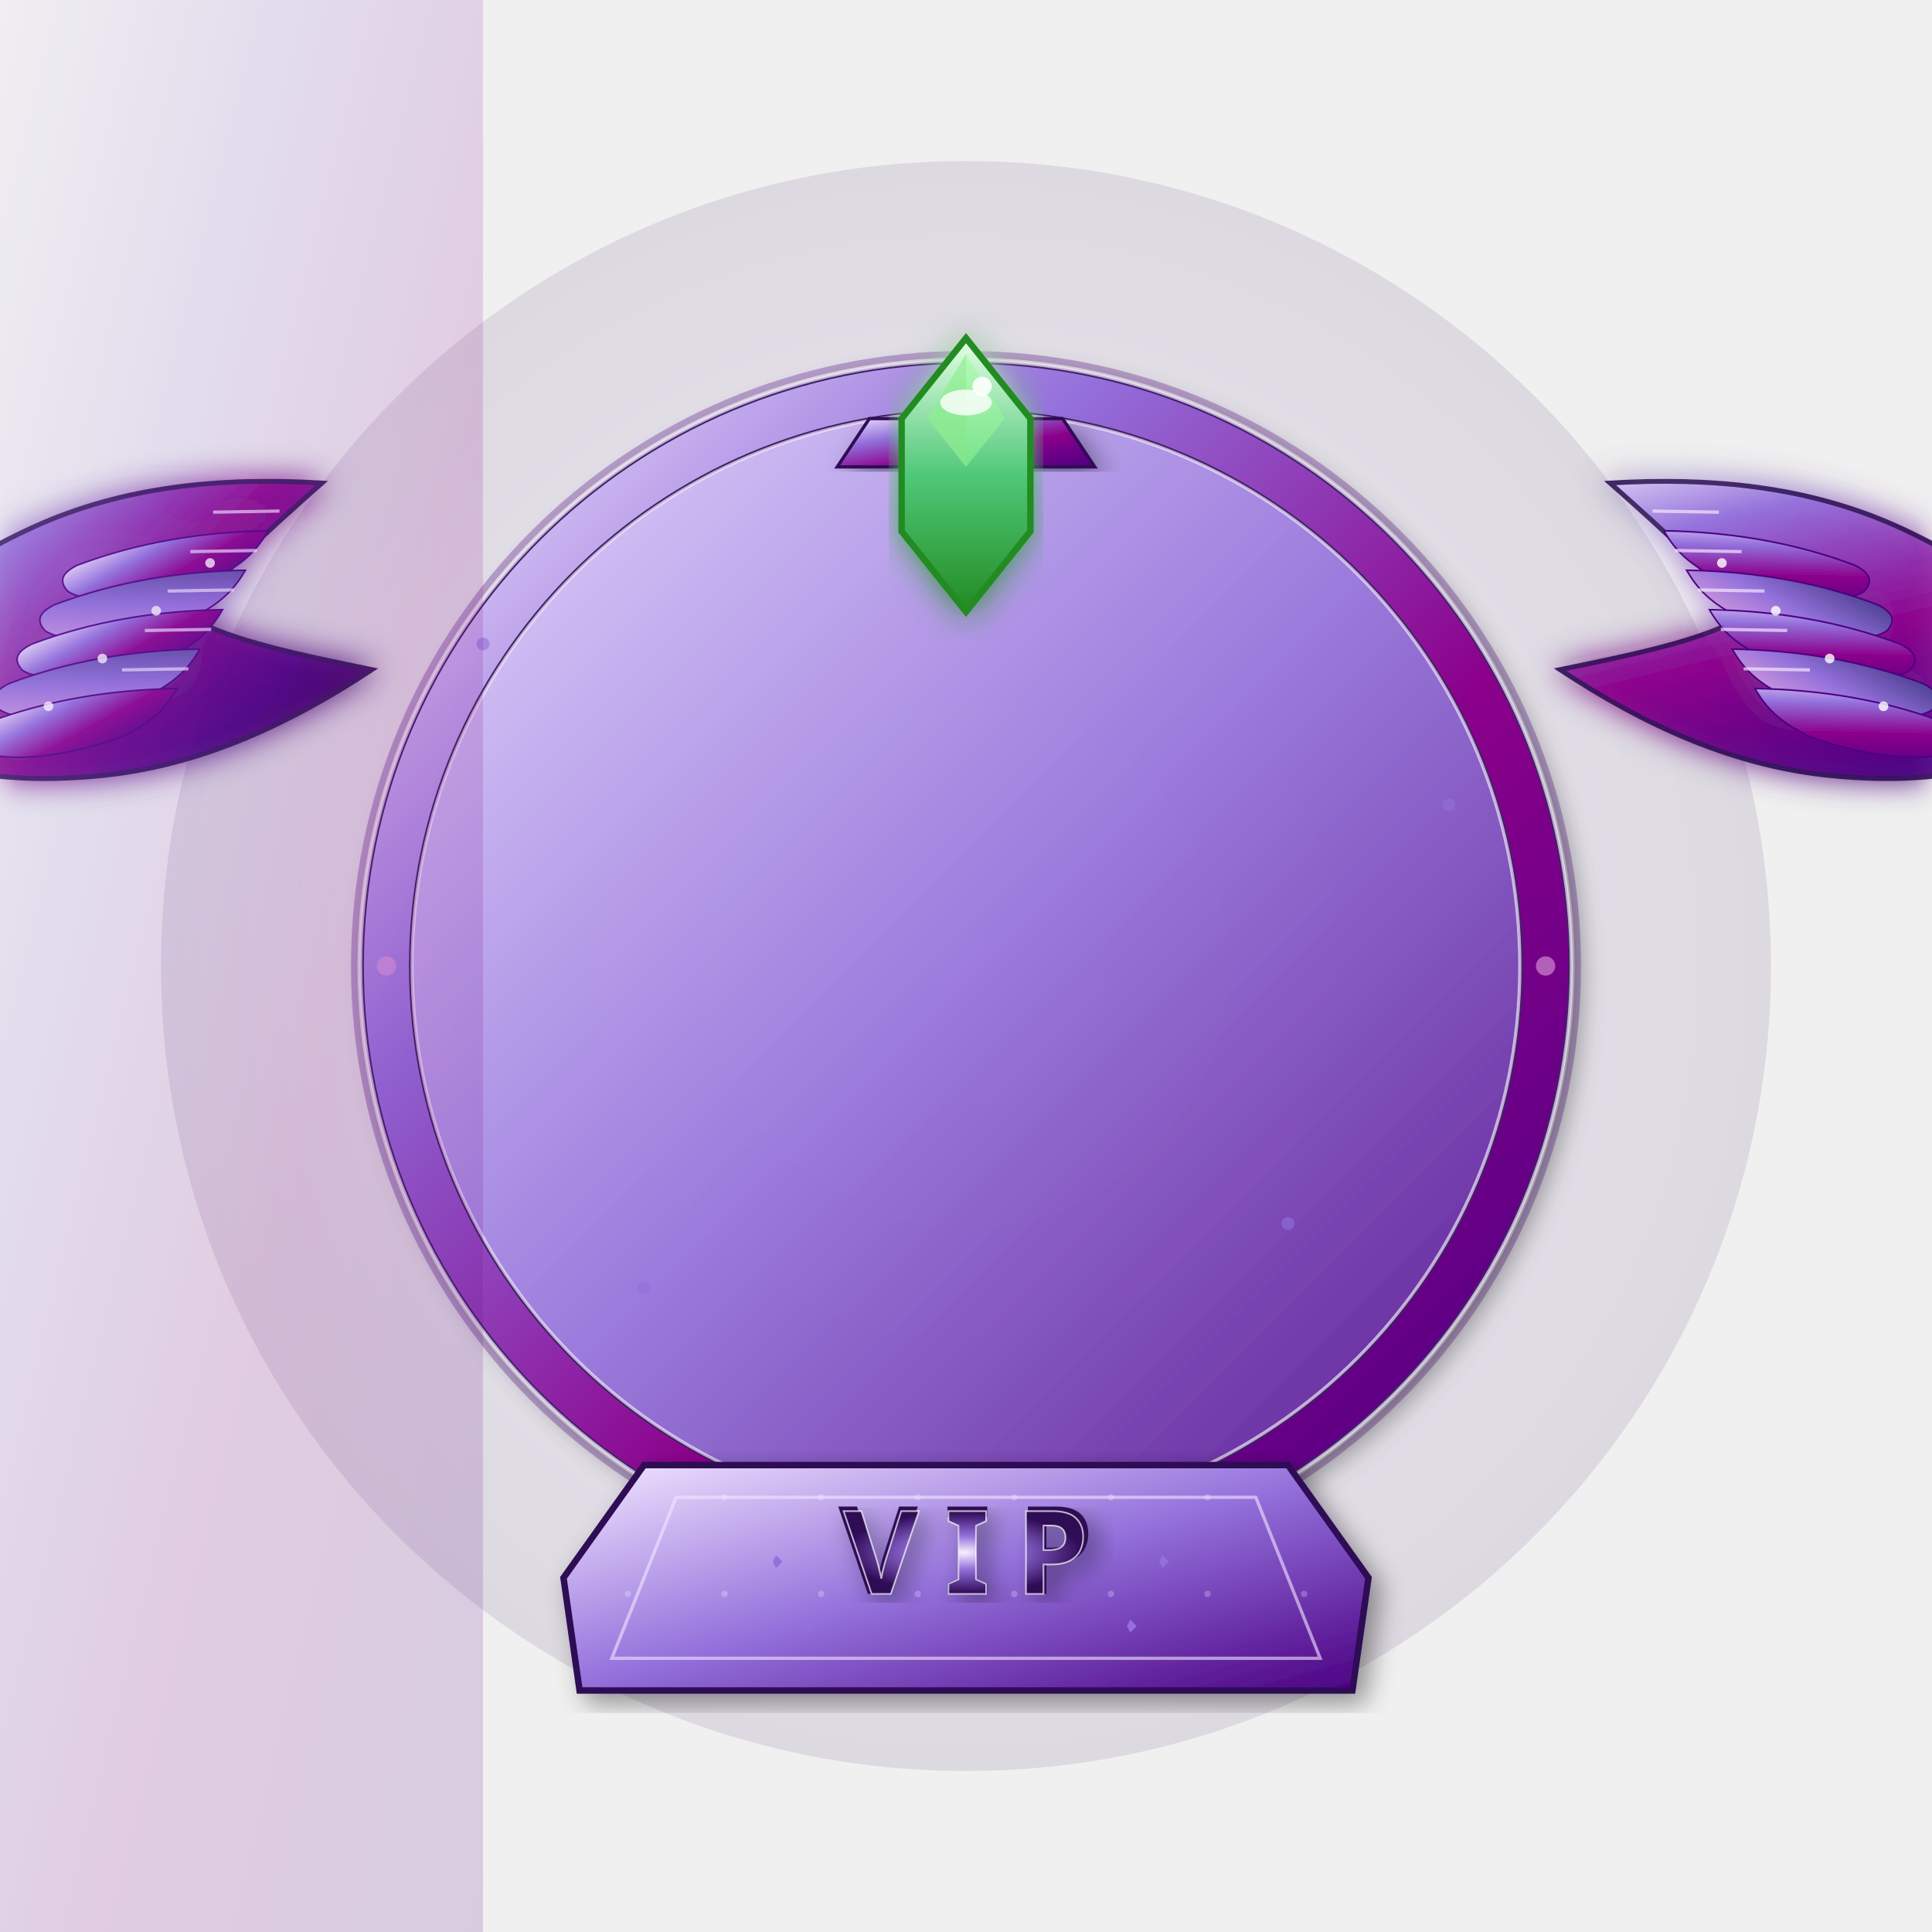
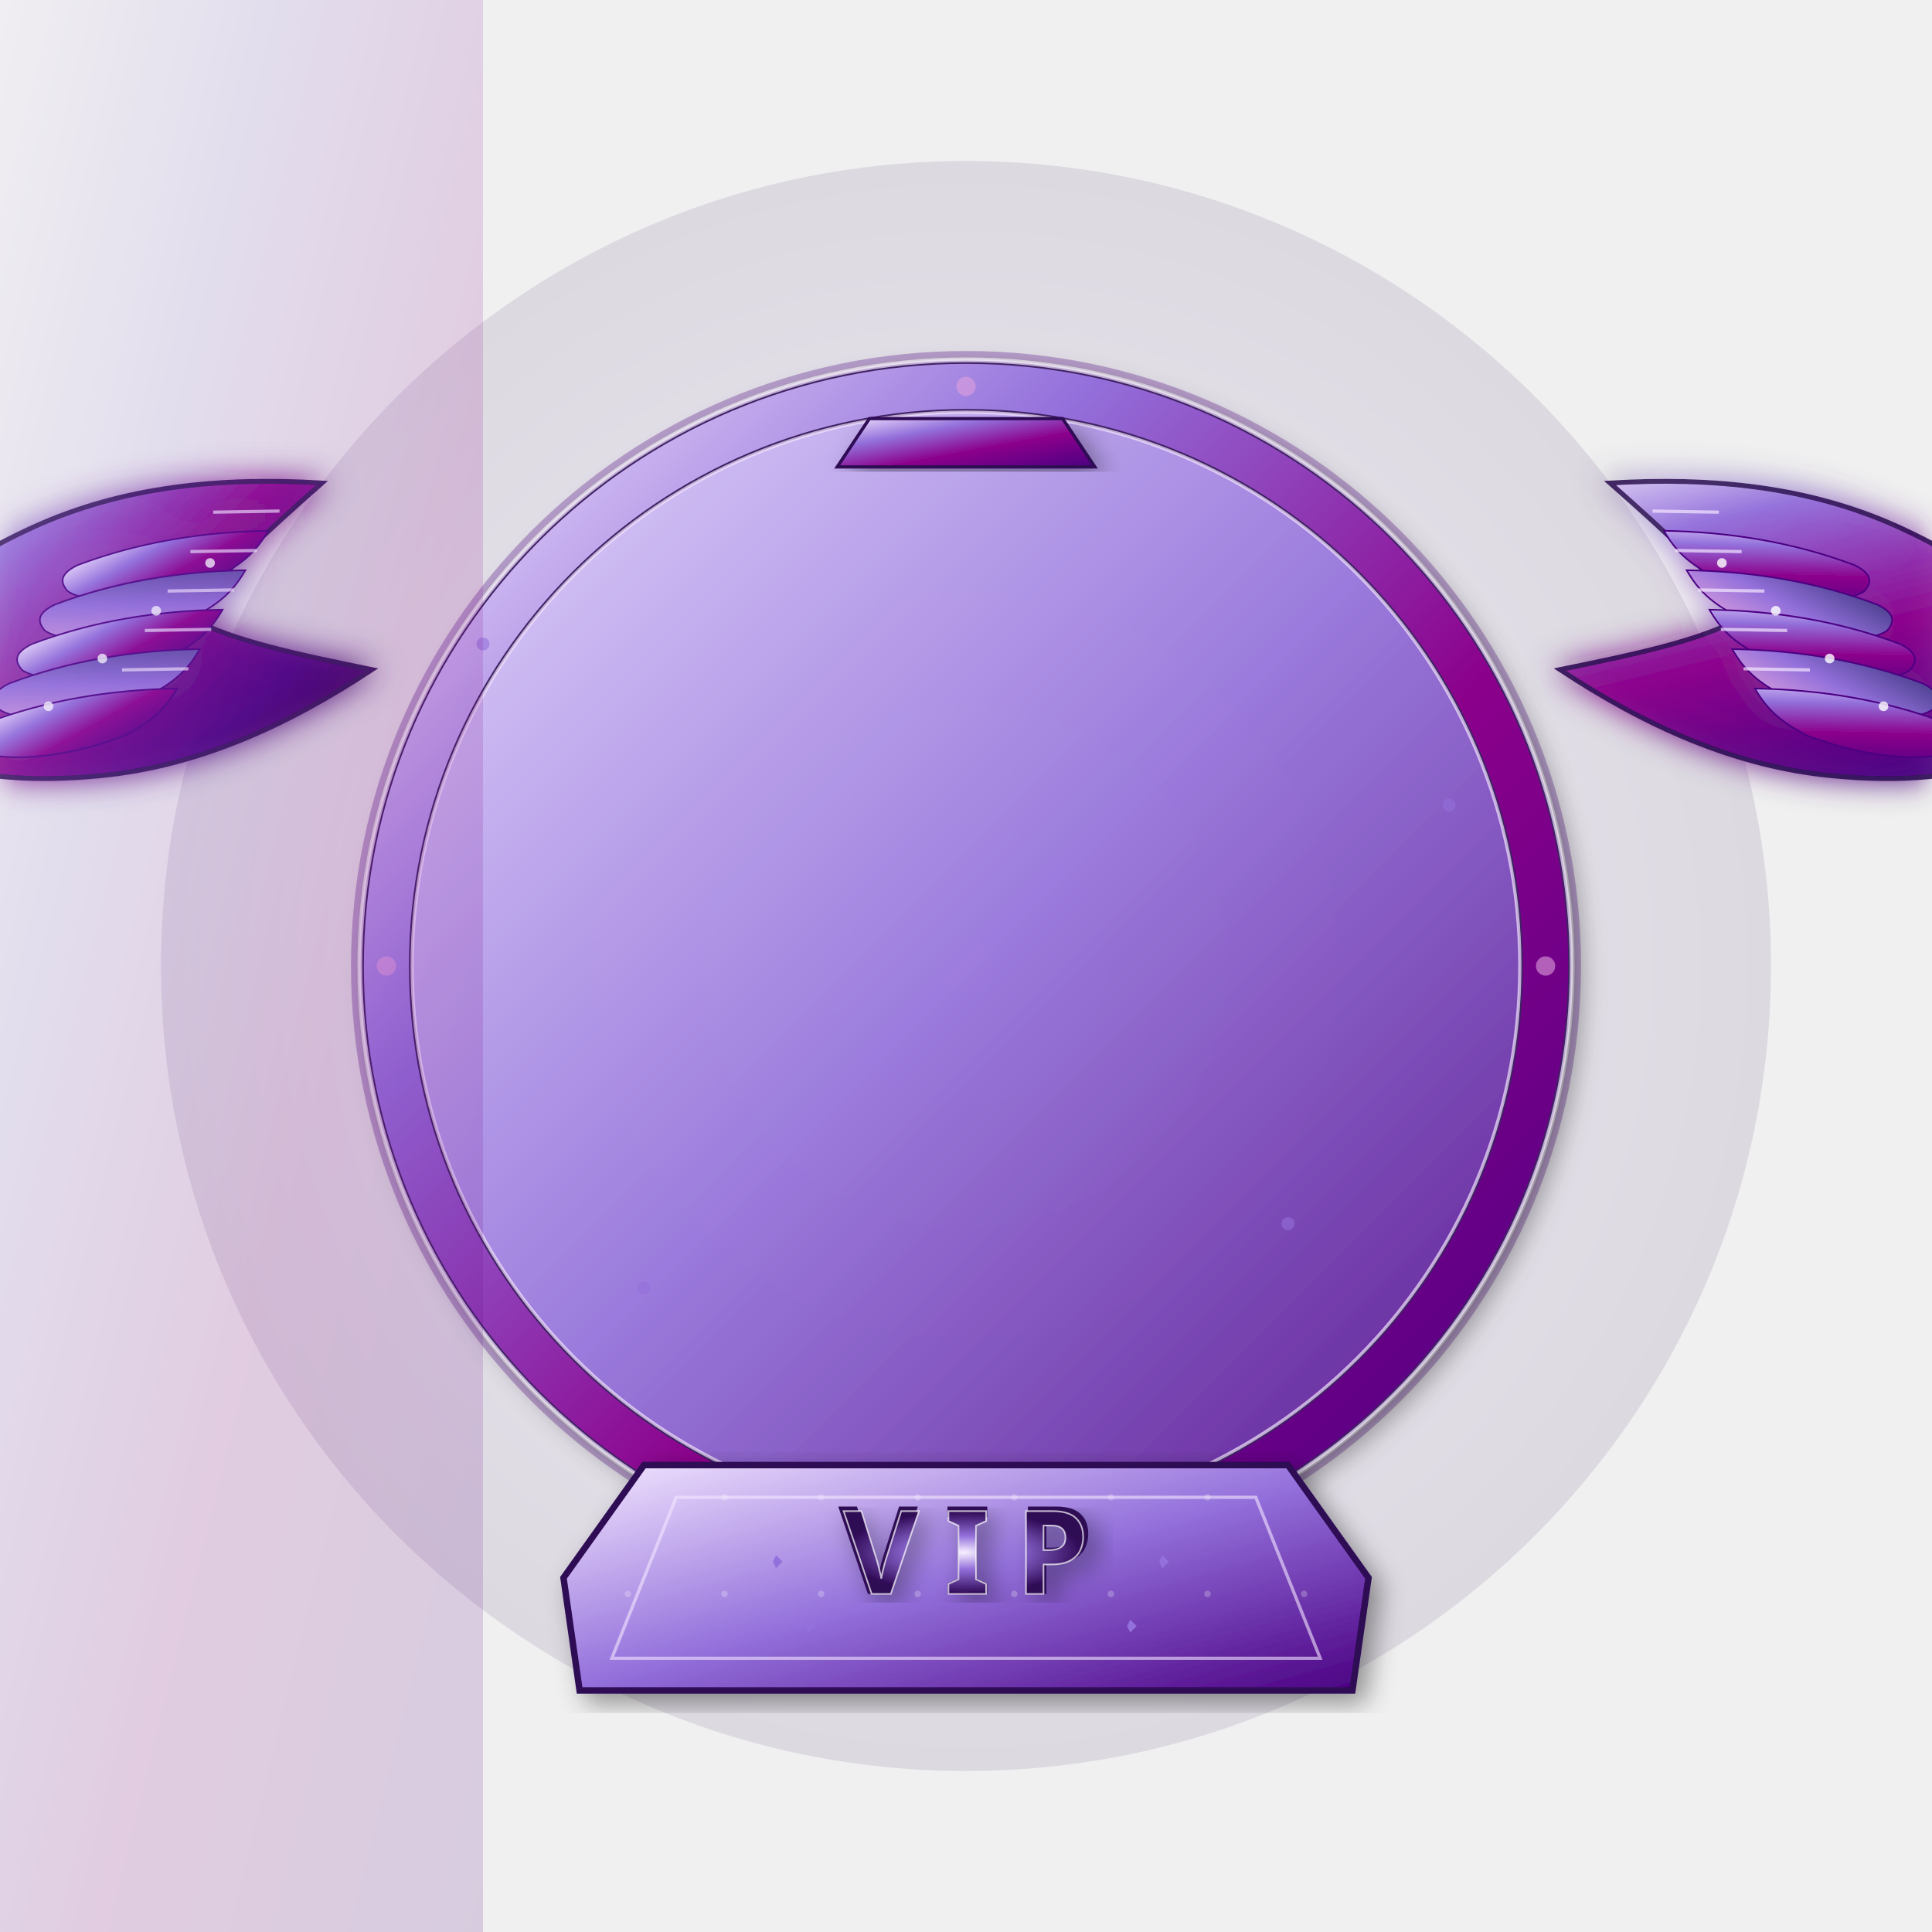
<svg xmlns="http://www.w3.org/2000/svg" width="600" height="600" viewBox="0 0 600 600" fill="none">
  <defs>
    <linearGradient id="violetWingGrad1" x1="0" y1="0" x2="1" y2="1">
      <stop offset="0%" stop-color="#f3e6ff" />
      <stop offset="30%" stop-color="#9370db" />
      <stop offset="60%" stop-color="#8b008b" />
      <stop offset="100%" stop-color="#4b0082" />
    </linearGradient>
    <linearGradient id="violetWingGrad2" x1="0" y1="1" x2="1" y2="0">
      <stop offset="0%" stop-color="#dda0dd" />
      <stop offset="50%" stop-color="#9370db" />
      <stop offset="100%" stop-color="#483d8b" />
    </linearGradient>
    <radialGradient id="violetRadialWing" cx="50%" cy="50%" r="50%">
      <stop offset="0%" stop-color="#f8f0ff" />
      <stop offset="40%" stop-color="#9370db" />
      <stop offset="100%" stop-color="#2e0854" />
    </radialGradient>
    <linearGradient id="ringVioletGrad" x1="0" y1="0" x2="1" y2="1">
      <stop offset="0%" stop-color="#e6d9ff" />
      <stop offset="50%" stop-color="#9370db" />
      <stop offset="100%" stop-color="#4b0082" />
    </linearGradient>
    <linearGradient id="gemGrad" x1="0" y1="0" x2="0" y2="1">
      <stop offset="0%" stop-color="#e6ffe6" />
      <stop offset="50%" stop-color="#50c878" />
      <stop offset="100%" stop-color="#228b22" />
    </linearGradient>
    <linearGradient id="bannerVioletGrad" x1="0" y1="0" x2="1" y2="1">
      <stop offset="0%" stop-color="#f3e6ff" />
      <stop offset="50%" stop-color="#9370db" />
      <stop offset="100%" stop-color="#4b0082" />
    </linearGradient>
    <filter id="violetGlow">
      <feGaussianBlur stdDeviation="5" result="coloredBlur" />
      <feMerge>
        <feMergeNode in="coloredBlur" />
        <feMergeNode in="SourceGraphic" />
      </feMerge>
    </filter>
    <filter id="dropShadow">
      <feDropShadow dx="3" dy="3" stdDeviation="4" flood-opacity="0.4" />
    </filter>
    <filter id="innerGlow">
      <feFlood flood-color="#9370db" flood-opacity="0.5" />
      <feComposite in2="SourceAlpha" operator="out" />
      <feGaussianBlur stdDeviation="3" />
      <feComposite operator="atop" in2="SourceGraphic" />
    </filter>
    <pattern id="sparkle" x="0" y="0" width="30" height="30" patternUnits="userSpaceOnUse">
      <circle cx="15" cy="15" r="1" fill="#ffffff" opacity="0.8">
        <animate attributeName="r" values="1;3;1" dur="2s" repeatCount="indefinite" />
      </circle>
    </pattern>
    <linearGradient id="featherGrad" x1="0" y1="0" x2="1" y2="1">
      <stop offset="0%" stop-color="#f8f0ff" />
      <stop offset="20%" stop-color="#9370db" />
      <stop offset="50%" stop-color="#8b008b" />
      <stop offset="80%" stop-color="#4b0082" />
      <stop offset="100%" stop-color="#2e0854" />
    </linearGradient>
  </defs>
  <ellipse cx="300" cy="300" rx="250" ry="250" fill="url(#violetRadialWing)" opacity="0.1" />
  <circle cx="300" cy="300" r="190" fill="none" stroke="#4b0082" stroke-width="2" opacity="0.3" />
  <circle cx="300" cy="300" r="180" fill="url(#ringVioletGrad)" stroke="#2e0854" stroke-width="16" filter="url(#dropShadow)" opacity="0.9" />
  <circle cx="300" cy="300" r="180" fill="none" stroke="url(#violetWingGrad1)" stroke-width="14" />
  <circle cx="300" cy="300" r="172" fill="none" stroke="#f3e6ff" stroke-width="1" opacity="0.7" />
  <circle cx="300" cy="300" r="188" fill="none" stroke="#f3e6ff" stroke-width="1" opacity="0.7" />
  <g opacity="0.6">
    <circle cx="300" cy="120" r="3" fill="#dda0dd" />
    <circle cx="300" cy="480" r="3" fill="#dda0dd" />
    <circle cx="120" cy="300" r="3" fill="#dda0dd" />
    <circle cx="480" cy="300" r="3" fill="#dda0dd" />
  </g>
  <path d="M270 130 L330 130 L340 145 L260 145 Z" fill="url(#violetWingGrad1)" stroke="#2e0854" stroke-width="1" filter="url(#dropShadow)" />
  <g transform="translate(100,150)" filter="url(#violetGlow)">
    <g transform="rotate(-15)">
      <path d="M 0,0 C -30,-10 -60,-15 -90,-10 C -120,-5 -140,5 -150,20 C -155,28 -155,35 -150,42                       C -140,55 -120,65 -90,70 C -60,75 -30,70 0,60                       C -20,50 -40,40 -50,30 C -40,20 -20,10 0,0 Z" fill="url(#featherGrad)" stroke="#2e0854" stroke-width="1.5" opacity="0.9" />
      <path d="M -20,10 C -40,5 -60,3 -80,5 C -85,6 -87,8 -85,12 C -80,18 -60,22 -40,20 C -30,18 -25,15 -20,10 Z" fill="url(#violetWingGrad1)" stroke="#4b0082" stroke-width="0.5" />
      <path d="M -30,20 C -50,15 -70,13 -90,15 C -95,16 -97,18 -95,22 C -90,28 -70,32 -50,30 C -40,28 -35,25 -30,20 Z" fill="url(#violetWingGrad2)" stroke="#4b0082" stroke-width="0.5" />
      <path d="M -40,30 C -60,25 -80,23 -100,25 C -105,26 -107,28 -105,32 C -100,38 -80,42 -60,40 C -50,38 -45,35 -40,30 Z" fill="url(#violetWingGrad1)" stroke="#4b0082" stroke-width="0.5" />
      <path d="M -50,40 C -70,35 -90,33 -110,35 C -115,36 -117,38 -115,42 C -110,48 -90,52 -70,50 C -60,48 -55,45 -50,40 Z" fill="url(#violetWingGrad2)" stroke="#4b0082" stroke-width="0.5" />
      <path d="M -60,50 C -80,45 -100,43 -120,45 C -125,46 -127,48 -125,52 C -120,58 -100,62 -80,60 C -70,58 -65,55 -60,50 Z" fill="url(#violetWingGrad1)" stroke="#4b0082" stroke-width="0.5" />
      <g opacity="0.7">
        <path d="M -15,5 L -35,0" stroke="#f3e6ff" stroke-width="1" />
        <path d="M -25,15 L -45,10" stroke="#f3e6ff" stroke-width="1" />
        <path d="M -35,25 L -55,20" stroke="#f3e6ff" stroke-width="1" />
        <path d="M -45,35 L -65,30" stroke="#f3e6ff" stroke-width="1" />
        <path d="M -55,45 L -75,40" stroke="#f3e6ff" stroke-width="1" />
      </g>
      <circle cx="-40" cy="15" r="1.5" fill="#ffffff" opacity="0.8" />
      <circle cx="-60" cy="25" r="1.5" fill="#ffffff" opacity="0.8" />
      <circle cx="-80" cy="35" r="1.5" fill="#ffffff" opacity="0.8" />
      <circle cx="-100" cy="45" r="1.5" fill="#ffffff" opacity="0.8" />
      <animateTransform attributeName="transform" attributeType="XML" type="rotate" values="-15;-5;-15" dur="4s" repeatCount="indefinite" />
    </g>
  </g>
  <g transform="translate(500,150)" filter="url(#violetGlow)">
    <g transform="rotate(15)">
      <path d="M 0,0 C 30,-10 60,-15 90,-10 C 120,-5 140,5 150,20 C 155,28 155,35 150,42                       C 140,55 120,65 90,70 C 60,75 30,70 0,60                       C 20,50 40,40 50,30 C 40,20 20,10 0,0 Z" fill="url(#featherGrad)" stroke="#2e0854" stroke-width="1.5" opacity="0.9" />
      <path d="M 20,10 C 40,5 60,3 80,5 C 85,6 87,8 85,12 C 80,18 60,22 40,20 C 30,18 25,15 20,10 Z" fill="url(#violetWingGrad1)" stroke="#4b0082" stroke-width="0.5" />
      <path d="M 30,20 C 50,15 70,13 90,15 C 95,16 97,18 95,22 C 90,28 70,32 50,30 C 40,28 35,25 30,20 Z" fill="url(#violetWingGrad2)" stroke="#4b0082" stroke-width="0.5" />
      <path d="M 40,30 C 60,25 80,23 100,25 C 105,26 107,28 105,32 C 100,38 80,42 60,40 C 50,38 45,35 40,30 Z" fill="url(#violetWingGrad1)" stroke="#4b0082" stroke-width="0.5" />
      <path d="M 50,40 C 70,35 90,33 110,35 C 115,36 117,38 115,42 C 110,48 90,52 70,50 C 60,48 55,45 50,40 Z" fill="url(#violetWingGrad2)" stroke="#4b0082" stroke-width="0.5" />
      <path d="M 60,50 C 80,45 100,43 120,45 C 125,46 127,48 125,52 C 120,58 100,62 80,60 C 70,58 65,55 60,50 Z" fill="url(#violetWingGrad1)" stroke="#4b0082" stroke-width="0.5" />
      <g opacity="0.7">
        <path d="M 15,5 L 35,0" stroke="#f3e6ff" stroke-width="1" />
        <path d="M 25,15 L 45,10" stroke="#f3e6ff" stroke-width="1" />
        <path d="M 35,25 L 55,20" stroke="#f3e6ff" stroke-width="1" />
        <path d="M 45,35 L 65,30" stroke="#f3e6ff" stroke-width="1" />
        <path d="M 55,45 L 75,40" stroke="#f3e6ff" stroke-width="1" />
      </g>
      <circle cx="40" cy="15" r="1.5" fill="#ffffff" opacity="0.8" />
      <circle cx="60" cy="25" r="1.5" fill="#ffffff" opacity="0.8" />
      <circle cx="80" cy="35" r="1.5" fill="#ffffff" opacity="0.8" />
      <circle cx="100" cy="45" r="1.5" fill="#ffffff" opacity="0.8" />
      <animateTransform attributeName="transform" attributeType="XML" type="rotate" values="15;5;15" dur="4s" repeatCount="indefinite" />
    </g>
  </g>
-   <g filter="url(#violetGlow)">
-     <polygon points="300,105 280,130 280,165 300,190 320,165 320,130" fill="url(#gemGrad)" stroke="#228b22" stroke-width="2" />
-     <polygon points="300,110 288,130 300,145" fill="#90ee90" opacity="0.7" />
-     <polygon points="300,110 312,130 300,145" fill="#98fb98" opacity="0.5" />
-     <ellipse cx="300" cy="125" rx="8" ry="4" fill="#ffffff" opacity="0.8" />
-     <circle cx="305" cy="120" r="3" fill="#ffffff" opacity="0.9" />
-   </g>
  <g filter="url(#dropShadow)">
    <path d="M200,455 L400,455 L425,490 L420,525 L180,525 L175,490 Z" fill="url(#bannerVioletGrad)" stroke="#2e0854" stroke-width="2" />
    <path d="M205,460 L395,460 L415,520 L185,520 Z" fill="url(#sparkle)" opacity="0.3" />
    <path d="M210,465 L390,465 L410,515 L190,515 Z" fill="none" stroke="#f3e6ff" stroke-width="1" opacity="0.6" />
    <text x="300" y="495" text-anchor="middle" fill="#2e0854" font-size="38" font-family="Arial Black" font-weight="bold" letter-spacing="8" filter="url(#dropShadow)">VIP</text>
    <text x="300" y="495" text-anchor="middle" fill="url(#violetRadialWing)" font-size="36" font-family="Arial Black" font-weight="bold" letter-spacing="8">VIP</text>
    <text x="300" y="495" text-anchor="middle" fill="none" stroke="#ffffff" stroke-width="0.5" font-size="36" font-family="Arial Black" font-weight="bold" letter-spacing="8" opacity="0.7">VIP</text>
    <g fill="#9370db">
      <path d="M 240,485 L241,487 L243,485 L241,483 Z" />
      <path d="M 360,485 L361,487 L363,485 L361,483 Z" />
      <path d="M 250,505 L251,507 L253,505 L251,503 Z" />
      <path d="M 350,505 L351,507 L353,505 L351,503 Z" />
    </g>
  </g>
  <g opacity="0.6">
    <circle cx="150" cy="200" r="2" fill="#9370db">
      <animate attributeName="cy" values="200;150;200" dur="3s" repeatCount="indefinite" />
      <animate attributeName="opacity" values="0;1;0" dur="3s" repeatCount="indefinite" />
    </circle>
    <circle cx="450" cy="250" r="2" fill="#9370db">
      <animate attributeName="cy" values="250;200;250" dur="3.5s" repeatCount="indefinite" />
      <animate attributeName="opacity" values="0;1;0" dur="3.5s" repeatCount="indefinite" />
    </circle>
    <circle cx="200" cy="400" r="2" fill="#9370db">
      <animate attributeName="cy" values="400;350;400" dur="4s" repeatCount="indefinite" />
      <animate attributeName="opacity" values="0;1;0" dur="4s" repeatCount="indefinite" />
    </circle>
    <circle cx="400" cy="380" r="2" fill="#9370db">
      <animate attributeName="cy" values="380;330;380" dur="3.2s" repeatCount="indefinite" />
      <animate attributeName="opacity" values="0;1;0" dur="3.2s" repeatCount="indefinite" />
    </circle>
  </g>
  <rect x="0" y="0" width="150" height="600" fill="url(#violetWingGrad1)" opacity="0.15">
    <animateTransform attributeName="transform" type="translate" from="-150 0" to="750 0" dur="4s" repeatCount="indefinite" />
  </rect>
</svg>
